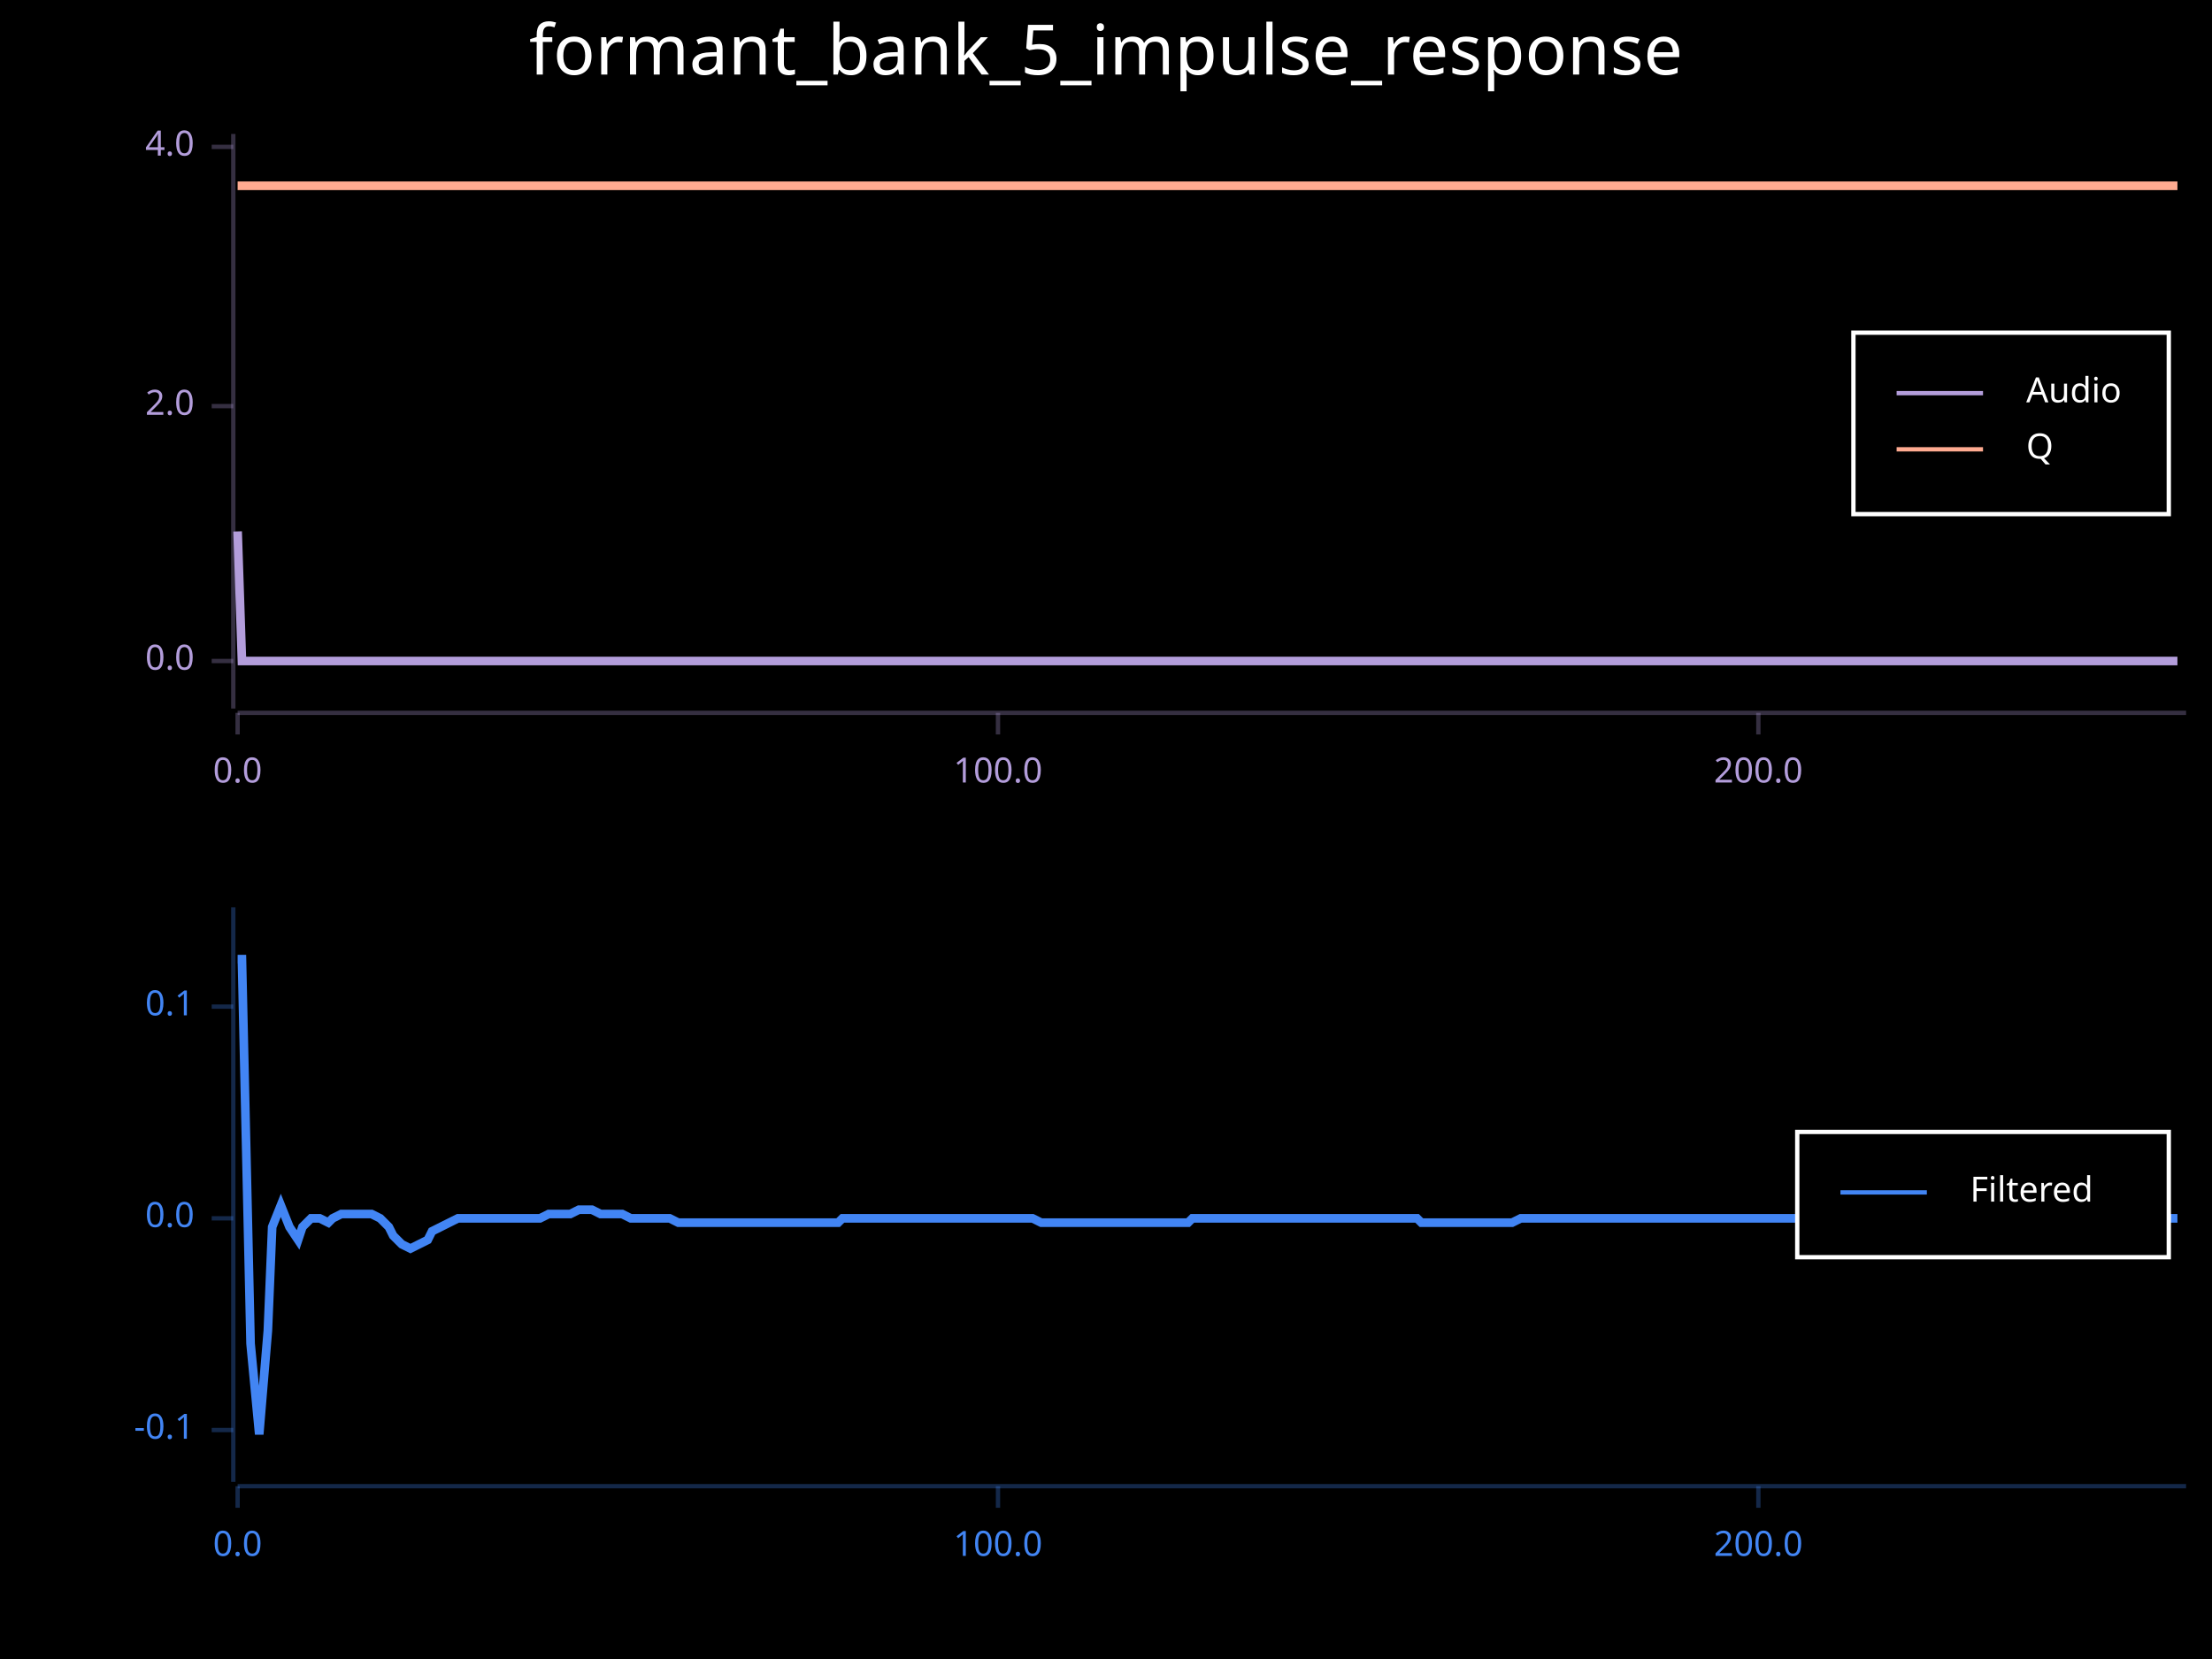
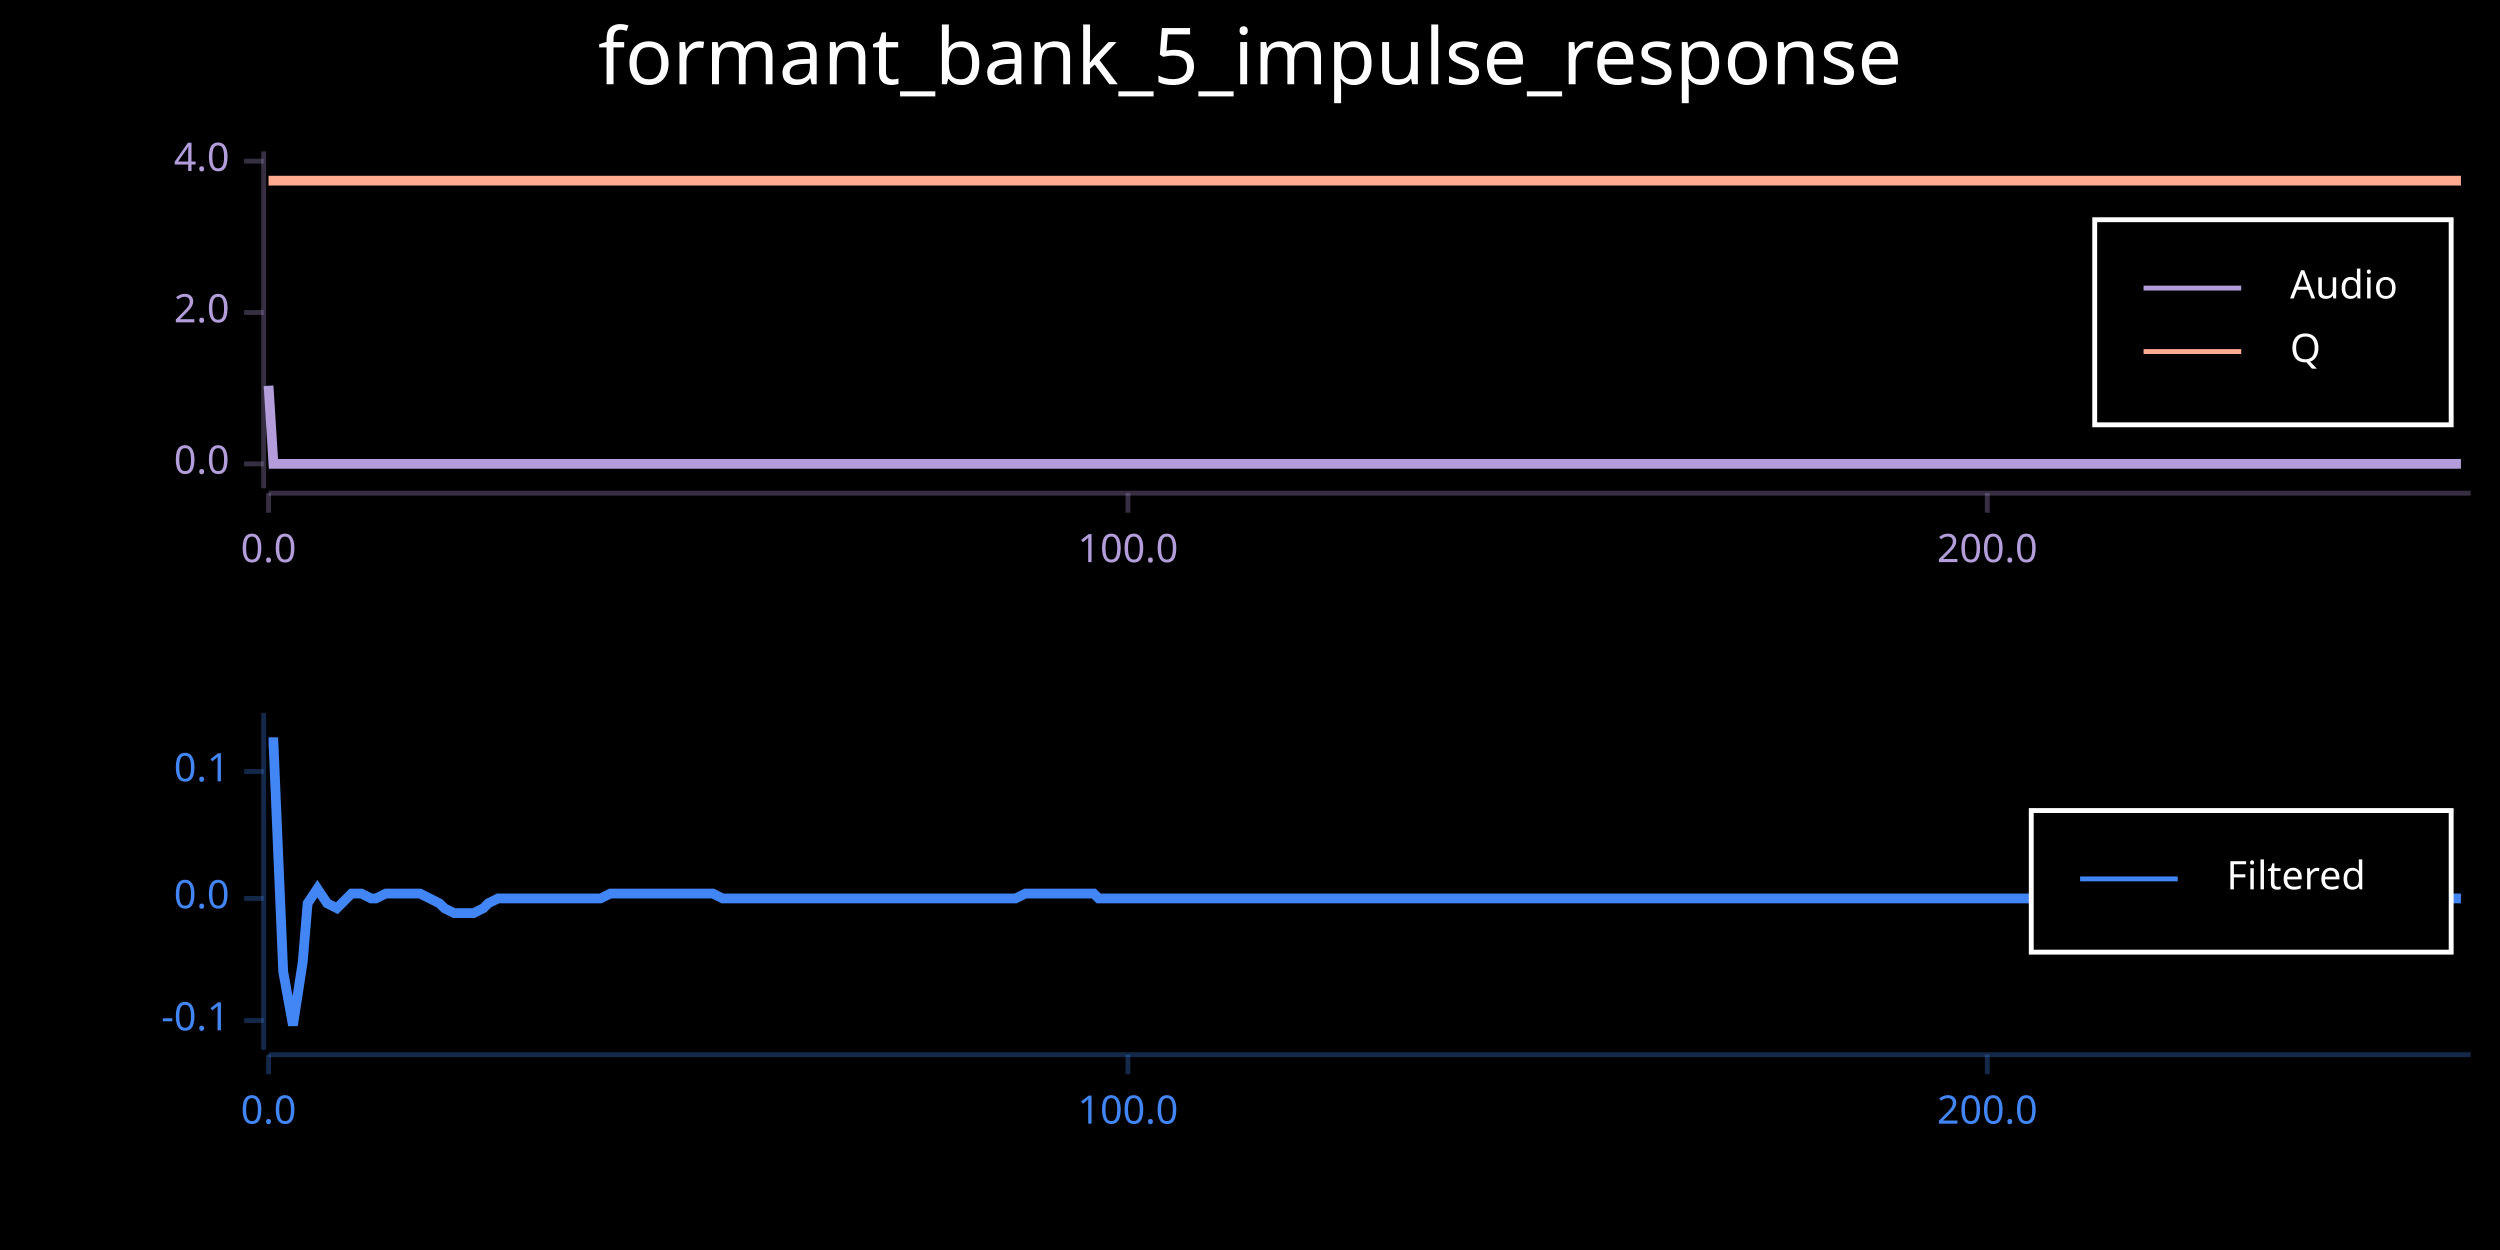
- <svg xmlns="http://www.w3.org/2000/svg" width="512" height="384" viewBox="0 0 512 384">
-   <rect x="0" y="0" width="512" height="384" opacity="1" fill="#000000" stroke="none" />
+ <svg xmlns="http://www.w3.org/2000/svg" width="512" height="256" viewBox="0 0 512 256">
+   <rect x="0" y="0" width="512" height="256" opacity="1" fill="#000000" stroke="none" />
  <text x="256" y="5" dy="0.76em" text-anchor="middle" font-family="sans-serif" font-size="16.129" opacity="1" fill="#FFFFFF">
formant_bank_5_impulse_response
</text>
-   <polyline fill="none" opacity="0.3" stroke="#B39DDB" stroke-width="1" points="54,31 54,164 " />
-   <text x="45" y="153" dy="0.5ex" text-anchor="end" font-family="sans-serif" font-size="8.065" opacity="1" fill="#B39DDB">
+   <polyline fill="none" opacity="0.3" stroke="#B39DDB" stroke-width="1" points="54,31 54,100 " />
+   <text x="47" y="95" dy="0.5ex" text-anchor="end" font-family="sans-serif" font-size="8.065" opacity="1" fill="#B39DDB">
0.0
</text>
-   <polyline fill="none" opacity="0.3" stroke="#B39DDB" stroke-width="1" points="49,153 54,153 " />
-   <text x="45" y="94" dy="0.5ex" text-anchor="end" font-family="sans-serif" font-size="8.065" opacity="1" fill="#B39DDB">
+   <polyline fill="none" opacity="0.3" stroke="#B39DDB" stroke-width="1" points="50,95 54,95 " />
+   <text x="47" y="64" dy="0.5ex" text-anchor="end" font-family="sans-serif" font-size="8.065" opacity="1" fill="#B39DDB">
2.0
</text>
-   <polyline fill="none" opacity="0.3" stroke="#B39DDB" stroke-width="1" points="49,94 54,94 " />
-   <text x="45" y="34" dy="0.5ex" text-anchor="end" font-family="sans-serif" font-size="8.065" opacity="1" fill="#B39DDB">
+   <polyline fill="none" opacity="0.3" stroke="#B39DDB" stroke-width="1" points="50,64 54,64 " />
+   <text x="47" y="33" dy="0.5ex" text-anchor="end" font-family="sans-serif" font-size="8.065" opacity="1" fill="#B39DDB">
4.0
</text>
-   <polyline fill="none" opacity="0.3" stroke="#B39DDB" stroke-width="1" points="49,34 54,34 " />
-   <polyline fill="none" opacity="0.3" stroke="#B39DDB" stroke-width="1" points="55,165 506,165 " />
-   <text x="55" y="175" dy="0.76em" text-anchor="middle" font-family="sans-serif" font-size="8.065" opacity="1" fill="#B39DDB">
+   <polyline fill="none" opacity="0.3" stroke="#B39DDB" stroke-width="1" points="50,33 54,33 " />
+   <polyline fill="none" opacity="0.3" stroke="#B39DDB" stroke-width="1" points="55,101 506,101 " />
+   <text x="55" y="109" dy="0.76em" text-anchor="middle" font-family="sans-serif" font-size="8.065" opacity="1" fill="#B39DDB">
0.0
</text>
-   <polyline fill="none" opacity="0.3" stroke="#B39DDB" stroke-width="1" points="55,165 55,170 " />
-   <text x="231" y="175" dy="0.76em" text-anchor="middle" font-family="sans-serif" font-size="8.065" opacity="1" fill="#B39DDB">
+   <polyline fill="none" opacity="0.3" stroke="#B39DDB" stroke-width="1" points="55,101 55,105 " />
+   <text x="231" y="109" dy="0.76em" text-anchor="middle" font-family="sans-serif" font-size="8.065" opacity="1" fill="#B39DDB">
100.0
</text>
-   <polyline fill="none" opacity="0.3" stroke="#B39DDB" stroke-width="1" points="231,165 231,170 " />
-   <text x="407" y="175" dy="0.76em" text-anchor="middle" font-family="sans-serif" font-size="8.065" opacity="1" fill="#B39DDB">
+   <polyline fill="none" opacity="0.3" stroke="#B39DDB" stroke-width="1" points="231,101 231,105 " />
+   <text x="407" y="109" dy="0.76em" text-anchor="middle" font-family="sans-serif" font-size="8.065" opacity="1" fill="#B39DDB">
200.0
</text>
-   <polyline fill="none" opacity="0.3" stroke="#B39DDB" stroke-width="1" points="407,165 407,170 " />
-   <polyline fill="none" opacity="1" stroke="#B39DDB" stroke-width="2" points="55,123 56,153 58,153 60,153 62,153 63,153 65,153 67,153 69,153 70,153 72,153 74,153 76,153 77,153 79,153 81,153 83,153 84,153 86,153 88,153 90,153 91,153 93,153 95,153 97,153 99,153 100,153 102,153 104,153 106,153 107,153 109,153 111,153 113,153 114,153 116,153 118,153 120,153 121,153 123,153 125,153 127,153 128,153 130,153 132,153 134,153 136,153 137,153 139,153 141,153 143,153 144,153 146,153 148,153 150,153 151,153 153,153 155,153 157,153 158,153 160,153 162,153 164,153 165,153 167,153 169,153 171,153 173,153 174,153 176,153 178,153 180,153 181,153 183,153 185,153 187,153 188,153 190,153 192,153 194,153 195,153 197,153 199,153 201,153 202,153 204,153 206,153 208,153 210,153 211,153 213,153 215,153 217,153 218,153 220,153 222,153 224,153 225,153 227,153 229,153 231,153 232,153 234,153 236,153 238,153 239,153 241,153 243,153 245,153 247,153 248,153 250,153 252,153 254,153 255,153 257,153 259,153 261,153 262,153 264,153 266,153 268,153 269,153 271,153 273,153 275,153 276,153 278,153 280,153 282,153 284,153 285,153 287,153 289,153 291,153 292,153 294,153 296,153 298,153 299,153 301,153 303,153 305,153 306,153 308,153 310,153 312,153 313,153 315,153 317,153 319,153 321,153 322,153 324,153 326,153 328,153 329,153 331,153 333,153 335,153 336,153 338,153 340,153 342,153 343,153 345,153 347,153 349,153 350,153 352,153 354,153 356,153 358,153 359,153 361,153 363,153 365,153 366,153 368,153 370,153 372,153 373,153 375,153 377,153 379,153 380,153 382,153 384,153 386,153 387,153 389,153 391,153 393,153 395,153 396,153 398,153 400,153 402,153 403,153 405,153 407,153 409,153 410,153 412,153 414,153 416,153 417,153 419,153 421,153 423,153 424,153 426,153 428,153 430,153 432,153 433,153 435,153 437,153 439,153 440,153 442,153 444,153 446,153 447,153 449,153 451,153 453,153 454,153 456,153 458,153 460,153 461,153 463,153 465,153 467,153 469,153 470,153 472,153 474,153 476,153 477,153 479,153 481,153 483,153 484,153 486,153 488,153 490,153 491,153 493,153 495,153 497,153 498,153 500,153 502,153 504,153 " />
-   <polyline fill="none" opacity="1" stroke="#FFAB91" stroke-width="2" points="55,43 56,43 58,43 60,43 62,43 63,43 65,43 67,43 69,43 70,43 72,43 74,43 76,43 77,43 79,43 81,43 83,43 84,43 86,43 88,43 90,43 91,43 93,43 95,43 97,43 99,43 100,43 102,43 104,43 106,43 107,43 109,43 111,43 113,43 114,43 116,43 118,43 120,43 121,43 123,43 125,43 127,43 128,43 130,43 132,43 134,43 136,43 137,43 139,43 141,43 143,43 144,43 146,43 148,43 150,43 151,43 153,43 155,43 157,43 158,43 160,43 162,43 164,43 165,43 167,43 169,43 171,43 173,43 174,43 176,43 178,43 180,43 181,43 183,43 185,43 187,43 188,43 190,43 192,43 194,43 195,43 197,43 199,43 201,43 202,43 204,43 206,43 208,43 210,43 211,43 213,43 215,43 217,43 218,43 220,43 222,43 224,43 225,43 227,43 229,43 231,43 232,43 234,43 236,43 238,43 239,43 241,43 243,43 245,43 247,43 248,43 250,43 252,43 254,43 255,43 257,43 259,43 261,43 262,43 264,43 266,43 268,43 269,43 271,43 273,43 275,43 276,43 278,43 280,43 282,43 284,43 285,43 287,43 289,43 291,43 292,43 294,43 296,43 298,43 299,43 301,43 303,43 305,43 306,43 308,43 310,43 312,43 313,43 315,43 317,43 319,43 321,43 322,43 324,43 326,43 328,43 329,43 331,43 333,43 335,43 336,43 338,43 340,43 342,43 343,43 345,43 347,43 349,43 350,43 352,43 354,43 356,43 358,43 359,43 361,43 363,43 365,43 366,43 368,43 370,43 372,43 373,43 375,43 377,43 379,43 380,43 382,43 384,43 386,43 387,43 389,43 391,43 393,43 395,43 396,43 398,43 400,43 402,43 403,43 405,43 407,43 409,43 410,43 412,43 414,43 416,43 417,43 419,43 421,43 423,43 424,43 426,43 428,43 430,43 432,43 433,43 435,43 437,43 439,43 440,43 442,43 444,43 446,43 447,43 449,43 451,43 453,43 454,43 456,43 458,43 460,43 461,43 463,43 465,43 467,43 469,43 470,43 472,43 474,43 476,43 477,43 479,43 481,43 483,43 484,43 486,43 488,43 490,43 491,43 493,43 495,43 497,43 498,43 500,43 502,43 504,43 " />
-   <rect x="429" y="77" width="73" height="42" opacity="1" fill="#000000" stroke="none" />
-   <rect x="429" y="77" width="73" height="42" opacity="1" fill="none" stroke="#FFFFFF" />
-   <text x="469" y="87" dy="0.76em" text-anchor="start" font-family="sans-serif" font-size="8.065" opacity="1" fill="#FFFFFF">
+   <polyline fill="none" opacity="0.3" stroke="#B39DDB" stroke-width="1" points="407,101 407,105 " />
+   <polyline fill="none" opacity="1" stroke="#B39DDB" stroke-width="2" points="55,79 56,95 58,95 60,95 62,95 63,95 65,95 67,95 69,95 70,95 72,95 74,95 76,95 77,95 79,95 81,95 83,95 84,95 86,95 88,95 90,95 91,95 93,95 95,95 97,95 99,95 100,95 102,95 104,95 106,95 107,95 109,95 111,95 113,95 114,95 116,95 118,95 120,95 121,95 123,95 125,95 127,95 128,95 130,95 132,95 134,95 136,95 137,95 139,95 141,95 143,95 144,95 146,95 148,95 150,95 151,95 153,95 155,95 157,95 158,95 160,95 162,95 164,95 165,95 167,95 169,95 171,95 173,95 174,95 176,95 178,95 180,95 181,95 183,95 185,95 187,95 188,95 190,95 192,95 194,95 195,95 197,95 199,95 201,95 202,95 204,95 206,95 208,95 210,95 211,95 213,95 215,95 217,95 218,95 220,95 222,95 224,95 225,95 227,95 229,95 231,95 232,95 234,95 236,95 238,95 239,95 241,95 243,95 245,95 247,95 248,95 250,95 252,95 254,95 255,95 257,95 259,95 261,95 262,95 264,95 266,95 268,95 269,95 271,95 273,95 275,95 276,95 278,95 280,95 282,95 284,95 285,95 287,95 289,95 291,95 292,95 294,95 296,95 298,95 299,95 301,95 303,95 305,95 306,95 308,95 310,95 312,95 313,95 315,95 317,95 319,95 321,95 322,95 324,95 326,95 328,95 329,95 331,95 333,95 335,95 336,95 338,95 340,95 342,95 343,95 345,95 347,95 349,95 350,95 352,95 354,95 356,95 358,95 359,95 361,95 363,95 365,95 366,95 368,95 370,95 372,95 373,95 375,95 377,95 379,95 380,95 382,95 384,95 386,95 387,95 389,95 391,95 393,95 395,95 396,95 398,95 400,95 402,95 403,95 405,95 407,95 409,95 410,95 412,95 414,95 416,95 417,95 419,95 421,95 423,95 424,95 426,95 428,95 430,95 432,95 433,95 435,95 437,95 439,95 440,95 442,95 444,95 446,95 447,95 449,95 451,95 453,95 454,95 456,95 458,95 460,95 461,95 463,95 465,95 467,95 469,95 470,95 472,95 474,95 476,95 477,95 479,95 481,95 483,95 484,95 486,95 488,95 490,95 491,95 493,95 495,95 497,95 498,95 500,95 502,95 504,95 " />
+   <polyline fill="none" opacity="1" stroke="#FFAB91" stroke-width="2" points="55,37 56,37 58,37 60,37 62,37 63,37 65,37 67,37 69,37 70,37 72,37 74,37 76,37 77,37 79,37 81,37 83,37 84,37 86,37 88,37 90,37 91,37 93,37 95,37 97,37 99,37 100,37 102,37 104,37 106,37 107,37 109,37 111,37 113,37 114,37 116,37 118,37 120,37 121,37 123,37 125,37 127,37 128,37 130,37 132,37 134,37 136,37 137,37 139,37 141,37 143,37 144,37 146,37 148,37 150,37 151,37 153,37 155,37 157,37 158,37 160,37 162,37 164,37 165,37 167,37 169,37 171,37 173,37 174,37 176,37 178,37 180,37 181,37 183,37 185,37 187,37 188,37 190,37 192,37 194,37 195,37 197,37 199,37 201,37 202,37 204,37 206,37 208,37 210,37 211,37 213,37 215,37 217,37 218,37 220,37 222,37 224,37 225,37 227,37 229,37 231,37 232,37 234,37 236,37 238,37 239,37 241,37 243,37 245,37 247,37 248,37 250,37 252,37 254,37 255,37 257,37 259,37 261,37 262,37 264,37 266,37 268,37 269,37 271,37 273,37 275,37 276,37 278,37 280,37 282,37 284,37 285,37 287,37 289,37 291,37 292,37 294,37 296,37 298,37 299,37 301,37 303,37 305,37 306,37 308,37 310,37 312,37 313,37 315,37 317,37 319,37 321,37 322,37 324,37 326,37 328,37 329,37 331,37 333,37 335,37 336,37 338,37 340,37 342,37 343,37 345,37 347,37 349,37 350,37 352,37 354,37 356,37 358,37 359,37 361,37 363,37 365,37 366,37 368,37 370,37 372,37 373,37 375,37 377,37 379,37 380,37 382,37 384,37 386,37 387,37 389,37 391,37 393,37 395,37 396,37 398,37 400,37 402,37 403,37 405,37 407,37 409,37 410,37 412,37 414,37 416,37 417,37 419,37 421,37 423,37 424,37 426,37 428,37 430,37 432,37 433,37 435,37 437,37 439,37 440,37 442,37 444,37 446,37 447,37 449,37 451,37 453,37 454,37 456,37 458,37 460,37 461,37 463,37 465,37 467,37 469,37 470,37 472,37 474,37 476,37 477,37 479,37 481,37 483,37 484,37 486,37 488,37 490,37 491,37 493,37 495,37 497,37 498,37 500,37 502,37 504,37 " />
+   <rect x="429" y="45" width="73" height="42" opacity="1" fill="#000000" stroke="none" />
+   <rect x="429" y="45" width="73" height="42" opacity="1" fill="none" stroke="#FFFFFF" />
+   <text x="469" y="55" dy="0.76em" text-anchor="start" font-family="sans-serif" font-size="8.065" opacity="1" fill="#FFFFFF">
Audio
</text>
-   <text x="469" y="100" dy="0.76em" text-anchor="start" font-family="sans-serif" font-size="8.065" opacity="1" fill="#FFFFFF">
+   <text x="469" y="68" dy="0.76em" text-anchor="start" font-family="sans-serif" font-size="8.065" opacity="1" fill="#FFFFFF">
Q
</text>
-   <polyline fill="none" opacity="1" stroke="#B39DDB" stroke-width="1" points="439,91 459,91 " />
-   <polyline fill="none" opacity="1" stroke="#FFAB91" stroke-width="1" points="439,104 459,104 " />
-   <polyline fill="none" opacity="0.3" stroke="#4285F4" stroke-width="1" points="54,210 54,343 " />
-   <text x="45" y="331" dy="0.5ex" text-anchor="end" font-family="sans-serif" font-size="8.065" opacity="1" fill="#4285F4">
+   <polyline fill="none" opacity="1" stroke="#B39DDB" stroke-width="1" points="439,59 459,59 " />
+   <polyline fill="none" opacity="1" stroke="#FFAB91" stroke-width="1" points="439,72 459,72 " />
+   <polyline fill="none" opacity="0.3" stroke="#4285F4" stroke-width="1" points="54,146 54,215 " />
+   <text x="47" y="209" dy="0.5ex" text-anchor="end" font-family="sans-serif" font-size="8.065" opacity="1" fill="#4285F4">
-0.1
</text>
-   <polyline fill="none" opacity="0.3" stroke="#4285F4" stroke-width="1" points="49,331 54,331 " />
-   <text x="45" y="282" dy="0.5ex" text-anchor="end" font-family="sans-serif" font-size="8.065" opacity="1" fill="#4285F4">
+   <polyline fill="none" opacity="0.3" stroke="#4285F4" stroke-width="1" points="50,209 54,209 " />
+   <text x="47" y="184" dy="0.5ex" text-anchor="end" font-family="sans-serif" font-size="8.065" opacity="1" fill="#4285F4">
0.0
</text>
-   <polyline fill="none" opacity="0.3" stroke="#4285F4" stroke-width="1" points="49,282 54,282 " />
-   <text x="45" y="233" dy="0.5ex" text-anchor="end" font-family="sans-serif" font-size="8.065" opacity="1" fill="#4285F4">
+   <polyline fill="none" opacity="0.3" stroke="#4285F4" stroke-width="1" points="50,184 54,184 " />
+   <text x="47" y="158" dy="0.5ex" text-anchor="end" font-family="sans-serif" font-size="8.065" opacity="1" fill="#4285F4">
0.1
</text>
-   <polyline fill="none" opacity="0.3" stroke="#4285F4" stroke-width="1" points="49,233 54,233 " />
-   <polyline fill="none" opacity="0.3" stroke="#4285F4" stroke-width="1" points="55,344 506,344 " />
-   <text x="55" y="354" dy="0.76em" text-anchor="middle" font-family="sans-serif" font-size="8.065" opacity="1" fill="#4285F4">
+   <polyline fill="none" opacity="0.3" stroke="#4285F4" stroke-width="1" points="50,158 54,158 " />
+   <polyline fill="none" opacity="0.3" stroke="#4285F4" stroke-width="1" points="55,216 506,216 " />
+   <text x="55" y="224" dy="0.76em" text-anchor="middle" font-family="sans-serif" font-size="8.065" opacity="1" fill="#4285F4">
0.0
</text>
-   <polyline fill="none" opacity="0.3" stroke="#4285F4" stroke-width="1" points="55,344 55,349 " />
-   <text x="231" y="354" dy="0.76em" text-anchor="middle" font-family="sans-serif" font-size="8.065" opacity="1" fill="#4285F4">
+   <polyline fill="none" opacity="0.3" stroke="#4285F4" stroke-width="1" points="55,216 55,220 " />
+   <text x="231" y="224" dy="0.76em" text-anchor="middle" font-family="sans-serif" font-size="8.065" opacity="1" fill="#4285F4">
100.0
</text>
-   <polyline fill="none" opacity="0.3" stroke="#4285F4" stroke-width="1" points="231,344 231,349 " />
-   <text x="407" y="354" dy="0.76em" text-anchor="middle" font-family="sans-serif" font-size="8.065" opacity="1" fill="#4285F4">
+   <polyline fill="none" opacity="0.3" stroke="#4285F4" stroke-width="1" points="231,216 231,220 " />
+   <text x="407" y="224" dy="0.76em" text-anchor="middle" font-family="sans-serif" font-size="8.065" opacity="1" fill="#4285F4">
200.0
</text>
-   <polyline fill="none" opacity="0.3" stroke="#4285F4" stroke-width="1" points="407,344 407,349 " />
-   <polyline fill="none" opacity="1" stroke="#4285F4" stroke-width="2" points="55,222 56,222 58,311 60,332 62,308 63,284 65,279 67,284 69,287 70,284 72,282 74,282 76,283 77,282 79,281 81,281 83,281 84,281 86,281 88,282 90,284 91,286 93,288 95,289 97,288 99,287 100,285 102,284 104,283 106,282 107,282 109,282 111,282 113,282 114,282 116,282 118,282 120,282 121,282 123,282 125,282 127,281 128,281 130,281 132,281 134,280 136,280 137,280 139,281 141,281 143,281 144,281 146,282 148,282 150,282 151,282 153,282 155,282 157,283 158,283 160,283 162,283 164,283 165,283 167,283 169,283 171,283 173,283 174,283 176,283 178,283 180,283 181,283 183,283 185,283 187,283 188,283 190,283 192,283 194,283 195,282 197,282 199,282 201,282 202,282 204,282 206,282 208,282 210,282 211,282 213,282 215,282 217,282 218,282 220,282 222,282 224,282 225,282 227,282 229,282 231,282 232,282 234,282 236,282 238,282 239,282 241,283 243,283 245,283 247,283 248,283 250,283 252,283 254,283 255,283 257,283 259,283 261,283 262,283 264,283 266,283 268,283 269,283 271,283 273,283 275,283 276,282 278,282 280,282 282,282 284,282 285,282 287,282 289,282 291,282 292,282 294,282 296,282 298,282 299,282 301,282 303,282 305,282 306,282 308,282 310,282 312,282 313,282 315,282 317,282 319,282 321,282 322,282 324,282 326,282 328,282 329,283 331,283 333,283 335,283 336,283 338,283 340,283 342,283 343,283 345,283 347,283 349,283 350,283 352,282 354,282 356,282 358,282 359,282 361,282 363,282 365,282 366,282 368,282 370,282 372,282 373,282 375,282 377,282 379,282 380,282 382,282 384,282 386,282 387,282 389,282 391,282 393,282 395,282 396,282 398,282 400,282 402,282 403,282 405,282 407,282 409,282 410,282 412,282 414,282 416,282 417,282 419,282 421,282 423,282 424,282 426,282 428,282 430,282 432,282 433,282 435,282 437,282 439,282 440,282 442,282 444,282 446,282 447,282 449,282 451,282 453,282 454,282 456,282 458,282 460,282 461,282 463,282 465,282 467,282 469,282 470,282 472,282 474,282 476,282 477,282 479,282 481,282 483,282 484,282 486,282 488,282 490,282 491,282 493,282 495,282 497,282 498,282 500,282 502,282 504,282 " />
-   <rect x="416" y="262" width="86" height="29" opacity="1" fill="#000000" stroke="none" />
-   <rect x="416" y="262" width="86" height="29" opacity="1" fill="none" stroke="#FFFFFF" />
-   <text x="456" y="272" dy="0.76em" text-anchor="start" font-family="sans-serif" font-size="8.065" opacity="1" fill="#FFFFFF">
+   <polyline fill="none" opacity="0.3" stroke="#4285F4" stroke-width="1" points="407,216 407,220 " />
+   <polyline fill="none" opacity="1" stroke="#4285F4" stroke-width="2" points="55,152 56,152 58,199 60,210 62,197 63,185 65,182 67,185 69,186 70,185 72,183 74,183 76,184 77,184 79,183 81,183 83,183 84,183 86,183 88,184 90,185 91,186 93,187 95,187 97,187 99,186 100,185 102,184 104,184 106,184 107,184 109,184 111,184 113,184 114,184 116,184 118,184 120,184 121,184 123,184 125,183 127,183 128,183 130,183 132,183 134,183 136,183 137,183 139,183 141,183 143,183 144,183 146,183 148,184 150,184 151,184 153,184 155,184 157,184 158,184 160,184 162,184 164,184 165,184 167,184 169,184 171,184 173,184 174,184 176,184 178,184 180,184 181,184 183,184 185,184 187,184 188,184 190,184 192,184 194,184 195,184 197,184 199,184 201,184 202,184 204,184 206,184 208,184 210,183 211,183 213,183 215,183 217,183 218,183 220,183 222,183 224,183 225,184 227,184 229,184 231,184 232,184 234,184 236,184 238,184 239,184 241,184 243,184 245,184 247,184 248,184 250,184 252,184 254,184 255,184 257,184 259,184 261,184 262,184 264,184 266,184 268,184 269,184 271,184 273,184 275,184 276,184 278,184 280,184 282,184 284,184 285,184 287,184 289,184 291,184 292,184 294,184 296,184 298,184 299,184 301,184 303,184 305,184 306,184 308,184 310,184 312,184 313,184 315,184 317,184 319,184 321,184 322,184 324,184 326,184 328,184 329,184 331,184 333,184 335,184 336,184 338,184 340,184 342,184 343,184 345,184 347,184 349,184 350,184 352,184 354,184 356,184 358,184 359,184 361,184 363,184 365,184 366,184 368,184 370,184 372,184 373,184 375,184 377,184 379,184 380,184 382,184 384,184 386,184 387,184 389,184 391,184 393,184 395,184 396,184 398,184 400,184 402,184 403,184 405,184 407,184 409,184 410,184 412,184 414,184 416,184 417,184 419,184 421,184 423,184 424,184 426,184 428,184 430,184 432,184 433,184 435,184 437,184 439,184 440,184 442,184 444,184 446,184 447,184 449,184 451,184 453,184 454,184 456,184 458,184 460,184 461,184 463,184 465,184 467,184 469,184 470,184 472,184 474,184 476,184 477,184 479,184 481,184 483,184 484,184 486,184 488,184 490,184 491,184 493,184 495,184 497,184 498,184 500,184 502,184 504,184 " />
+   <rect x="416" y="166" width="86" height="29" opacity="1" fill="#000000" stroke="none" />
+   <rect x="416" y="166" width="86" height="29" opacity="1" fill="none" stroke="#FFFFFF" />
+   <text x="456" y="176" dy="0.76em" text-anchor="start" font-family="sans-serif" font-size="8.065" opacity="1" fill="#FFFFFF">
Filtered
</text>
-   <polyline fill="none" opacity="1" stroke="#4285F4" stroke-width="1" points="426,276 446,276 " />
+   <polyline fill="none" opacity="1" stroke="#4285F4" stroke-width="1" points="426,180 446,180 " />
</svg>
